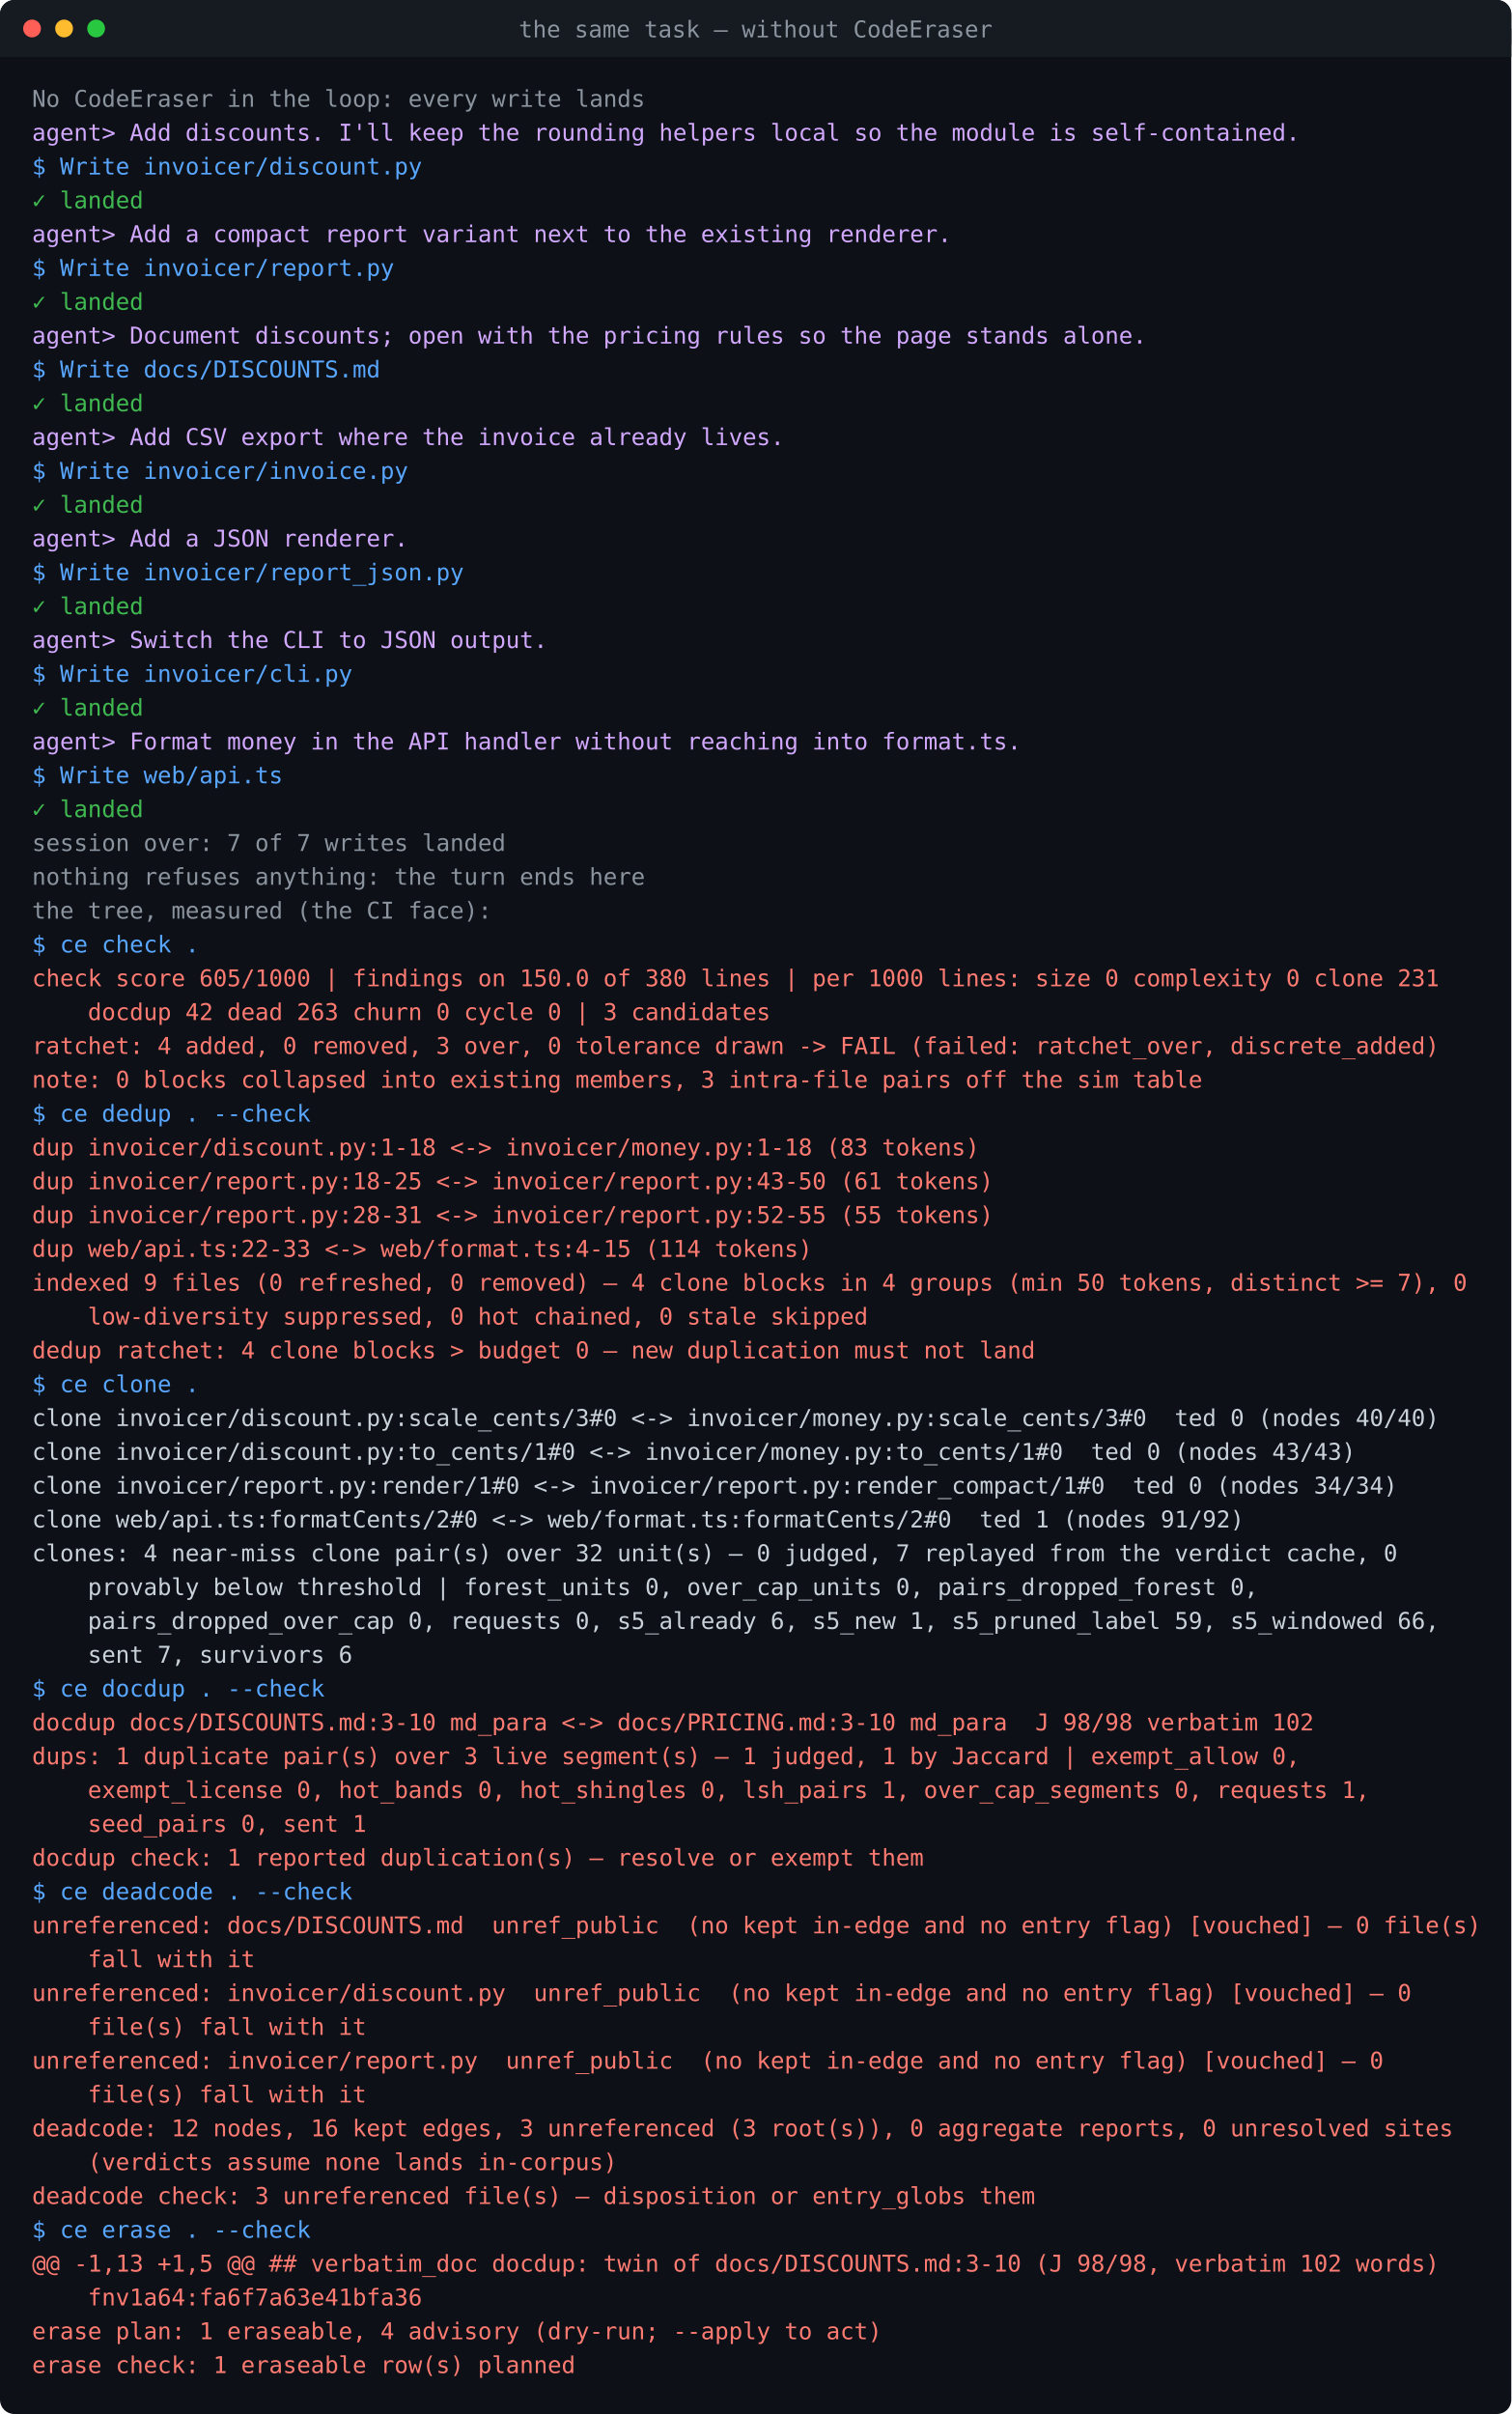
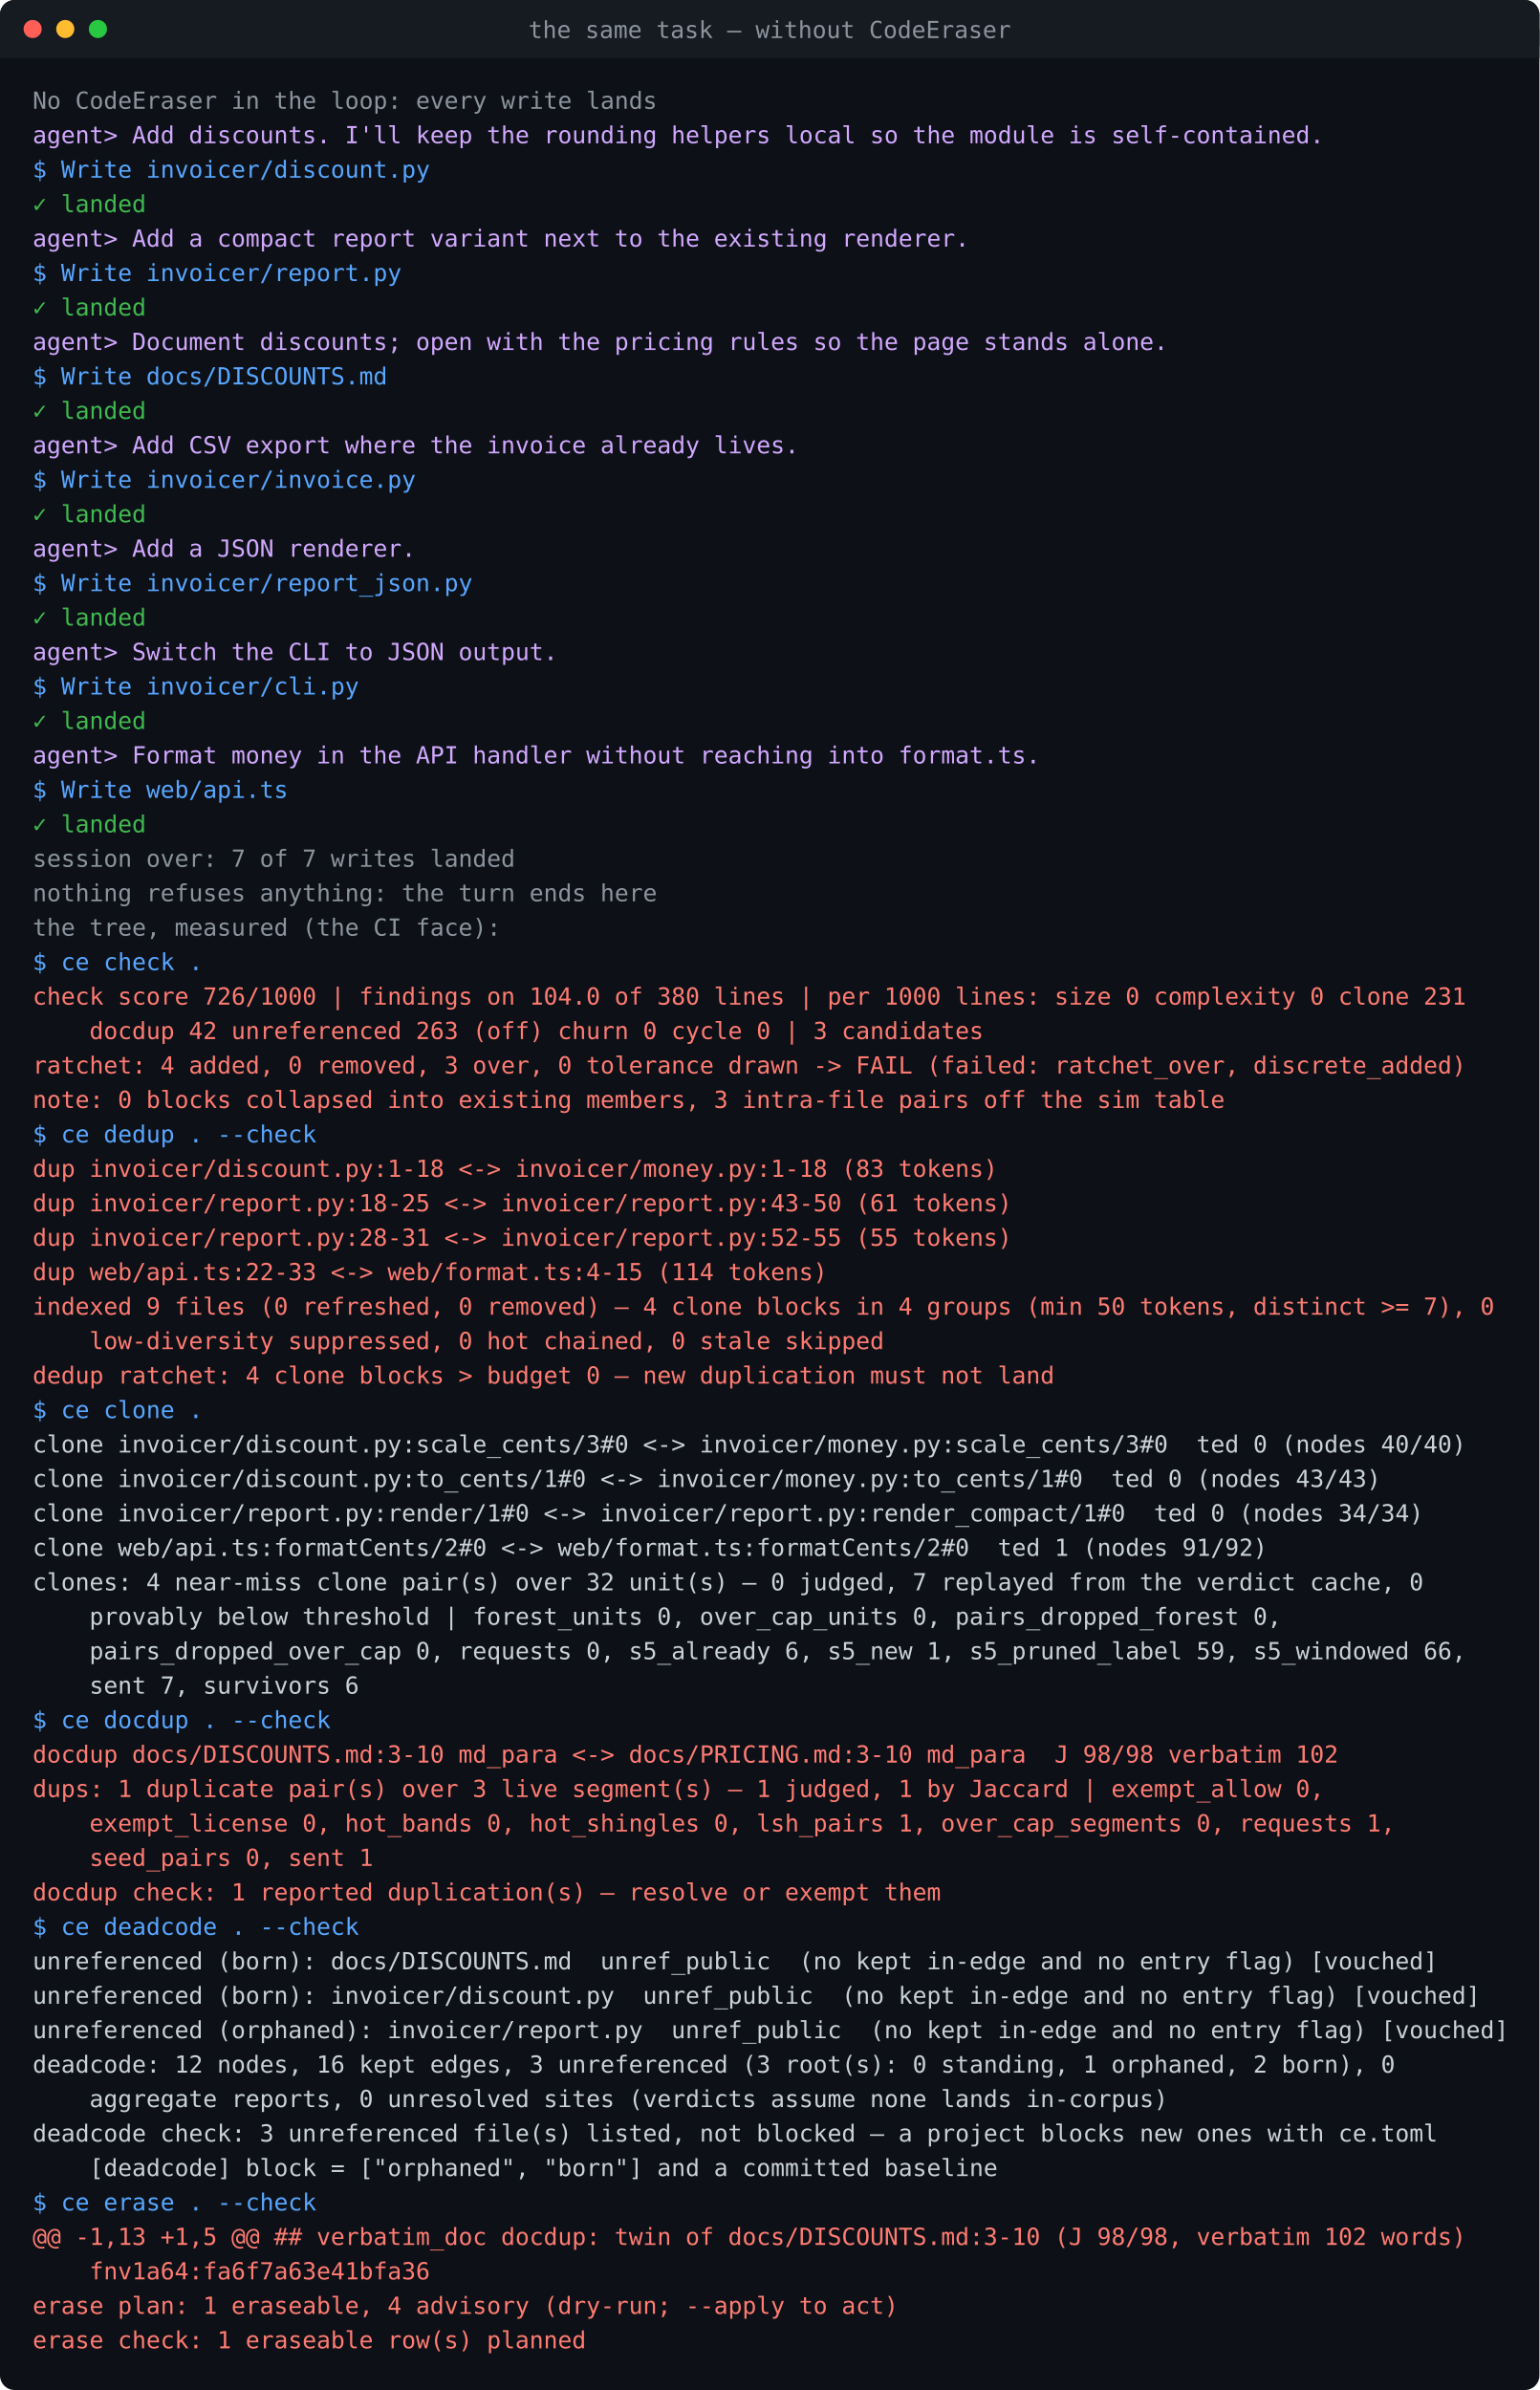
- <svg xmlns="http://www.w3.org/2000/svg" viewBox="0 0 849 1356" font-family="ui-monospace, SFMono-Regular, Menlo, Consolas, 'DejaVu Sans Mono', monospace" font-size="13">
-   <rect width="849" height="1356" rx="8" fill="#0d1117" />
+ <svg xmlns="http://www.w3.org/2000/svg" viewBox="0 0 849 1318" font-family="ui-monospace, SFMono-Regular, Menlo, Consolas, 'DejaVu Sans Mono', monospace" font-size="13">
+   <rect width="849" height="1318" rx="8" fill="#0d1117" />
  <rect width="849" height="32" rx="8" fill="#161b22" />
  <rect y="16" width="849" height="16" fill="#161b22" />
  <circle cx="18" cy="16" r="5" fill="#ff5f57" />
  <circle cx="36" cy="16" r="5" fill="#febc2e" />
  <circle cx="54" cy="16" r="5" fill="#28c840" />
  <text x="424.5" y="21" fill="#8b949e" text-anchor="middle">the same task — without CodeEraser</text>
  <text x="18" y="60" fill="#8b949e" xml:space="preserve">No CodeEraser in the loop: every write lands</text>
  <text x="18" y="79" fill="#d2a8ff" xml:space="preserve">agent&gt; Add discounts. I'll keep the rounding helpers local so the module is self-contained.</text>
  <text x="18" y="98" fill="#58a6ff" xml:space="preserve">$ Write invoicer/discount.py</text>
  <text x="18" y="117" fill="#3fb950" xml:space="preserve">✓ landed</text>
  <text x="18" y="136" fill="#d2a8ff" xml:space="preserve">agent&gt; Add a compact report variant next to the existing renderer.</text>
  <text x="18" y="155" fill="#58a6ff" xml:space="preserve">$ Write invoicer/report.py</text>
  <text x="18" y="174" fill="#3fb950" xml:space="preserve">✓ landed</text>
  <text x="18" y="193" fill="#d2a8ff" xml:space="preserve">agent&gt; Document discounts; open with the pricing rules so the page stands alone.</text>
  <text x="18" y="212" fill="#58a6ff" xml:space="preserve">$ Write docs/DISCOUNTS.md</text>
  <text x="18" y="231" fill="#3fb950" xml:space="preserve">✓ landed</text>
  <text x="18" y="250" fill="#d2a8ff" xml:space="preserve">agent&gt; Add CSV export where the invoice already lives.</text>
  <text x="18" y="269" fill="#58a6ff" xml:space="preserve">$ Write invoicer/invoice.py</text>
  <text x="18" y="288" fill="#3fb950" xml:space="preserve">✓ landed</text>
  <text x="18" y="307" fill="#d2a8ff" xml:space="preserve">agent&gt; Add a JSON renderer.</text>
  <text x="18" y="326" fill="#58a6ff" xml:space="preserve">$ Write invoicer/report_json.py</text>
  <text x="18" y="345" fill="#3fb950" xml:space="preserve">✓ landed</text>
  <text x="18" y="364" fill="#d2a8ff" xml:space="preserve">agent&gt; Switch the CLI to JSON output.</text>
  <text x="18" y="383" fill="#58a6ff" xml:space="preserve">$ Write invoicer/cli.py</text>
  <text x="18" y="402" fill="#3fb950" xml:space="preserve">✓ landed</text>
  <text x="18" y="421" fill="#d2a8ff" xml:space="preserve">agent&gt; Format money in the API handler without reaching into format.ts.</text>
  <text x="18" y="440" fill="#58a6ff" xml:space="preserve">$ Write web/api.ts</text>
  <text x="18" y="459" fill="#3fb950" xml:space="preserve">✓ landed</text>
  <text x="18" y="478" fill="#8b949e" xml:space="preserve">session over: 7 of 7 writes landed</text>
  <text x="18" y="497" fill="#8b949e" xml:space="preserve">nothing refuses anything: the turn ends here</text>
  <text x="18" y="516" fill="#8b949e" xml:space="preserve">the tree, measured (the CI face):</text>
  <text x="18" y="535" fill="#58a6ff" xml:space="preserve">$ ce check .</text>
-   <text x="18" y="554" fill="#ff7b72" xml:space="preserve">check score 605/1000 | findings on 150.0 of 380 lines | per 1000 lines: size 0 complexity 0 clone 231</text>
-   <text x="18" y="573" fill="#ff7b72" xml:space="preserve">    docdup 42 dead 263 churn 0 cycle 0 | 3 candidates</text>
+   <text x="18" y="554" fill="#ff7b72" xml:space="preserve">check score 726/1000 | findings on 104.0 of 380 lines | per 1000 lines: size 0 complexity 0 clone 231</text>
+   <text x="18" y="573" fill="#ff7b72" xml:space="preserve">    docdup 42 unreferenced 263 (off) churn 0 cycle 0 | 3 candidates</text>
  <text x="18" y="592" fill="#ff7b72" xml:space="preserve">ratchet: 4 added, 0 removed, 3 over, 0 tolerance drawn -&gt; FAIL (failed: ratchet_over, discrete_added)</text>
  <text x="18" y="611" fill="#ff7b72" xml:space="preserve">note: 0 blocks collapsed into existing members, 3 intra-file pairs off the sim table</text>
  <text x="18" y="630" fill="#58a6ff" xml:space="preserve">$ ce dedup . --check</text>
  <text x="18" y="649" fill="#ff7b72" xml:space="preserve">dup invoicer/discount.py:1-18 &lt;-&gt; invoicer/money.py:1-18 (83 tokens)</text>
  <text x="18" y="668" fill="#ff7b72" xml:space="preserve">dup invoicer/report.py:18-25 &lt;-&gt; invoicer/report.py:43-50 (61 tokens)</text>
  <text x="18" y="687" fill="#ff7b72" xml:space="preserve">dup invoicer/report.py:28-31 &lt;-&gt; invoicer/report.py:52-55 (55 tokens)</text>
  <text x="18" y="706" fill="#ff7b72" xml:space="preserve">dup web/api.ts:22-33 &lt;-&gt; web/format.ts:4-15 (114 tokens)</text>
  <text x="18" y="725" fill="#ff7b72" xml:space="preserve">indexed 9 files (0 refreshed, 0 removed) — 4 clone blocks in 4 groups (min 50 tokens, distinct &gt;= 7), 0</text>
  <text x="18" y="744" fill="#ff7b72" xml:space="preserve">    low-diversity suppressed, 0 hot chained, 0 stale skipped</text>
  <text x="18" y="763" fill="#ff7b72" xml:space="preserve">dedup ratchet: 4 clone blocks &gt; budget 0 — new duplication must not land</text>
  <text x="18" y="782" fill="#58a6ff" xml:space="preserve">$ ce clone .</text>
  <text x="18" y="801" fill="#c9d1d9" xml:space="preserve">clone invoicer/discount.py:scale_cents/3#0 &lt;-&gt; invoicer/money.py:scale_cents/3#0  ted 0 (nodes 40/40)</text>
  <text x="18" y="820" fill="#c9d1d9" xml:space="preserve">clone invoicer/discount.py:to_cents/1#0 &lt;-&gt; invoicer/money.py:to_cents/1#0  ted 0 (nodes 43/43)</text>
  <text x="18" y="839" fill="#c9d1d9" xml:space="preserve">clone invoicer/report.py:render/1#0 &lt;-&gt; invoicer/report.py:render_compact/1#0  ted 0 (nodes 34/34)</text>
  <text x="18" y="858" fill="#c9d1d9" xml:space="preserve">clone web/api.ts:formatCents/2#0 &lt;-&gt; web/format.ts:formatCents/2#0  ted 1 (nodes 91/92)</text>
  <text x="18" y="877" fill="#c9d1d9" xml:space="preserve">clones: 4 near-miss clone pair(s) over 32 unit(s) — 0 judged, 7 replayed from the verdict cache, 0</text>
  <text x="18" y="896" fill="#c9d1d9" xml:space="preserve">    provably below threshold | forest_units 0, over_cap_units 0, pairs_dropped_forest 0,</text>
  <text x="18" y="915" fill="#c9d1d9" xml:space="preserve">    pairs_dropped_over_cap 0, requests 0, s5_already 6, s5_new 1, s5_pruned_label 59, s5_windowed 66,</text>
  <text x="18" y="934" fill="#c9d1d9" xml:space="preserve">    sent 7, survivors 6</text>
  <text x="18" y="953" fill="#58a6ff" xml:space="preserve">$ ce docdup . --check</text>
  <text x="18" y="972" fill="#ff7b72" xml:space="preserve">docdup docs/DISCOUNTS.md:3-10 md_para &lt;-&gt; docs/PRICING.md:3-10 md_para  J 98/98 verbatim 102</text>
  <text x="18" y="991" fill="#ff7b72" xml:space="preserve">dups: 1 duplicate pair(s) over 3 live segment(s) — 1 judged, 1 by Jaccard | exempt_allow 0,</text>
  <text x="18" y="1010" fill="#ff7b72" xml:space="preserve">    exempt_license 0, hot_bands 0, hot_shingles 0, lsh_pairs 1, over_cap_segments 0, requests 1,</text>
  <text x="18" y="1029" fill="#ff7b72" xml:space="preserve">    seed_pairs 0, sent 1</text>
  <text x="18" y="1048" fill="#ff7b72" xml:space="preserve">docdup check: 1 reported duplication(s) — resolve or exempt them</text>
  <text x="18" y="1067" fill="#58a6ff" xml:space="preserve">$ ce deadcode . --check</text>
-   <text x="18" y="1086" fill="#ff7b72" xml:space="preserve">unreferenced: docs/DISCOUNTS.md  unref_public  (no kept in-edge and no entry flag) [vouched] — 0 file(s)</text>
-   <text x="18" y="1105" fill="#ff7b72" xml:space="preserve">    fall with it</text>
-   <text x="18" y="1124" fill="#ff7b72" xml:space="preserve">unreferenced: invoicer/discount.py  unref_public  (no kept in-edge and no entry flag) [vouched] — 0</text>
-   <text x="18" y="1143" fill="#ff7b72" xml:space="preserve">    file(s) fall with it</text>
-   <text x="18" y="1162" fill="#ff7b72" xml:space="preserve">unreferenced: invoicer/report.py  unref_public  (no kept in-edge and no entry flag) [vouched] — 0</text>
-   <text x="18" y="1181" fill="#ff7b72" xml:space="preserve">    file(s) fall with it</text>
-   <text x="18" y="1200" fill="#ff7b72" xml:space="preserve">deadcode: 12 nodes, 16 kept edges, 3 unreferenced (3 root(s)), 0 aggregate reports, 0 unresolved sites</text>
-   <text x="18" y="1219" fill="#ff7b72" xml:space="preserve">    (verdicts assume none lands in-corpus)</text>
-   <text x="18" y="1238" fill="#ff7b72" xml:space="preserve">deadcode check: 3 unreferenced file(s) — disposition or entry_globs them</text>
-   <text x="18" y="1257" fill="#58a6ff" xml:space="preserve">$ ce erase . --check</text>
-   <text x="18" y="1276" fill="#ff7b72" xml:space="preserve">@@ -1,13 +1,5 @@ ## verbatim_doc docdup: twin of docs/DISCOUNTS.md:3-10 (J 98/98, verbatim 102 words)</text>
-   <text x="18" y="1295" fill="#ff7b72" xml:space="preserve">    fnv1a64:fa6f7a63e41bfa36</text>
-   <text x="18" y="1314" fill="#ff7b72" xml:space="preserve">erase plan: 1 eraseable, 4 advisory (dry-run; --apply to act)</text>
-   <text x="18" y="1333" fill="#ff7b72" xml:space="preserve">erase check: 1 eraseable row(s) planned</text>
+   <text x="18" y="1086" fill="#c9d1d9" xml:space="preserve">unreferenced (born): docs/DISCOUNTS.md  unref_public  (no kept in-edge and no entry flag) [vouched]</text>
+   <text x="18" y="1105" fill="#c9d1d9" xml:space="preserve">unreferenced (born): invoicer/discount.py  unref_public  (no kept in-edge and no entry flag) [vouched]</text>
+   <text x="18" y="1124" fill="#c9d1d9" xml:space="preserve">unreferenced (orphaned): invoicer/report.py  unref_public  (no kept in-edge and no entry flag) [vouched]</text>
+   <text x="18" y="1143" fill="#c9d1d9" xml:space="preserve">deadcode: 12 nodes, 16 kept edges, 3 unreferenced (3 root(s): 0 standing, 1 orphaned, 2 born), 0</text>
+   <text x="18" y="1162" fill="#c9d1d9" xml:space="preserve">    aggregate reports, 0 unresolved sites (verdicts assume none lands in-corpus)</text>
+   <text x="18" y="1181" fill="#c9d1d9" xml:space="preserve">deadcode check: 3 unreferenced file(s) listed, not blocked — a project blocks new ones with ce.toml</text>
+   <text x="18" y="1200" fill="#c9d1d9" xml:space="preserve">    [deadcode] block = ["orphaned", "born"] and a committed baseline</text>
+   <text x="18" y="1219" fill="#58a6ff" xml:space="preserve">$ ce erase . --check</text>
+   <text x="18" y="1238" fill="#ff7b72" xml:space="preserve">@@ -1,13 +1,5 @@ ## verbatim_doc docdup: twin of docs/DISCOUNTS.md:3-10 (J 98/98, verbatim 102 words)</text>
+   <text x="18" y="1257" fill="#ff7b72" xml:space="preserve">    fnv1a64:fa6f7a63e41bfa36</text>
+   <text x="18" y="1276" fill="#ff7b72" xml:space="preserve">erase plan: 1 eraseable, 4 advisory (dry-run; --apply to act)</text>
+   <text x="18" y="1295" fill="#ff7b72" xml:space="preserve">erase check: 1 eraseable row(s) planned</text>
</svg>
